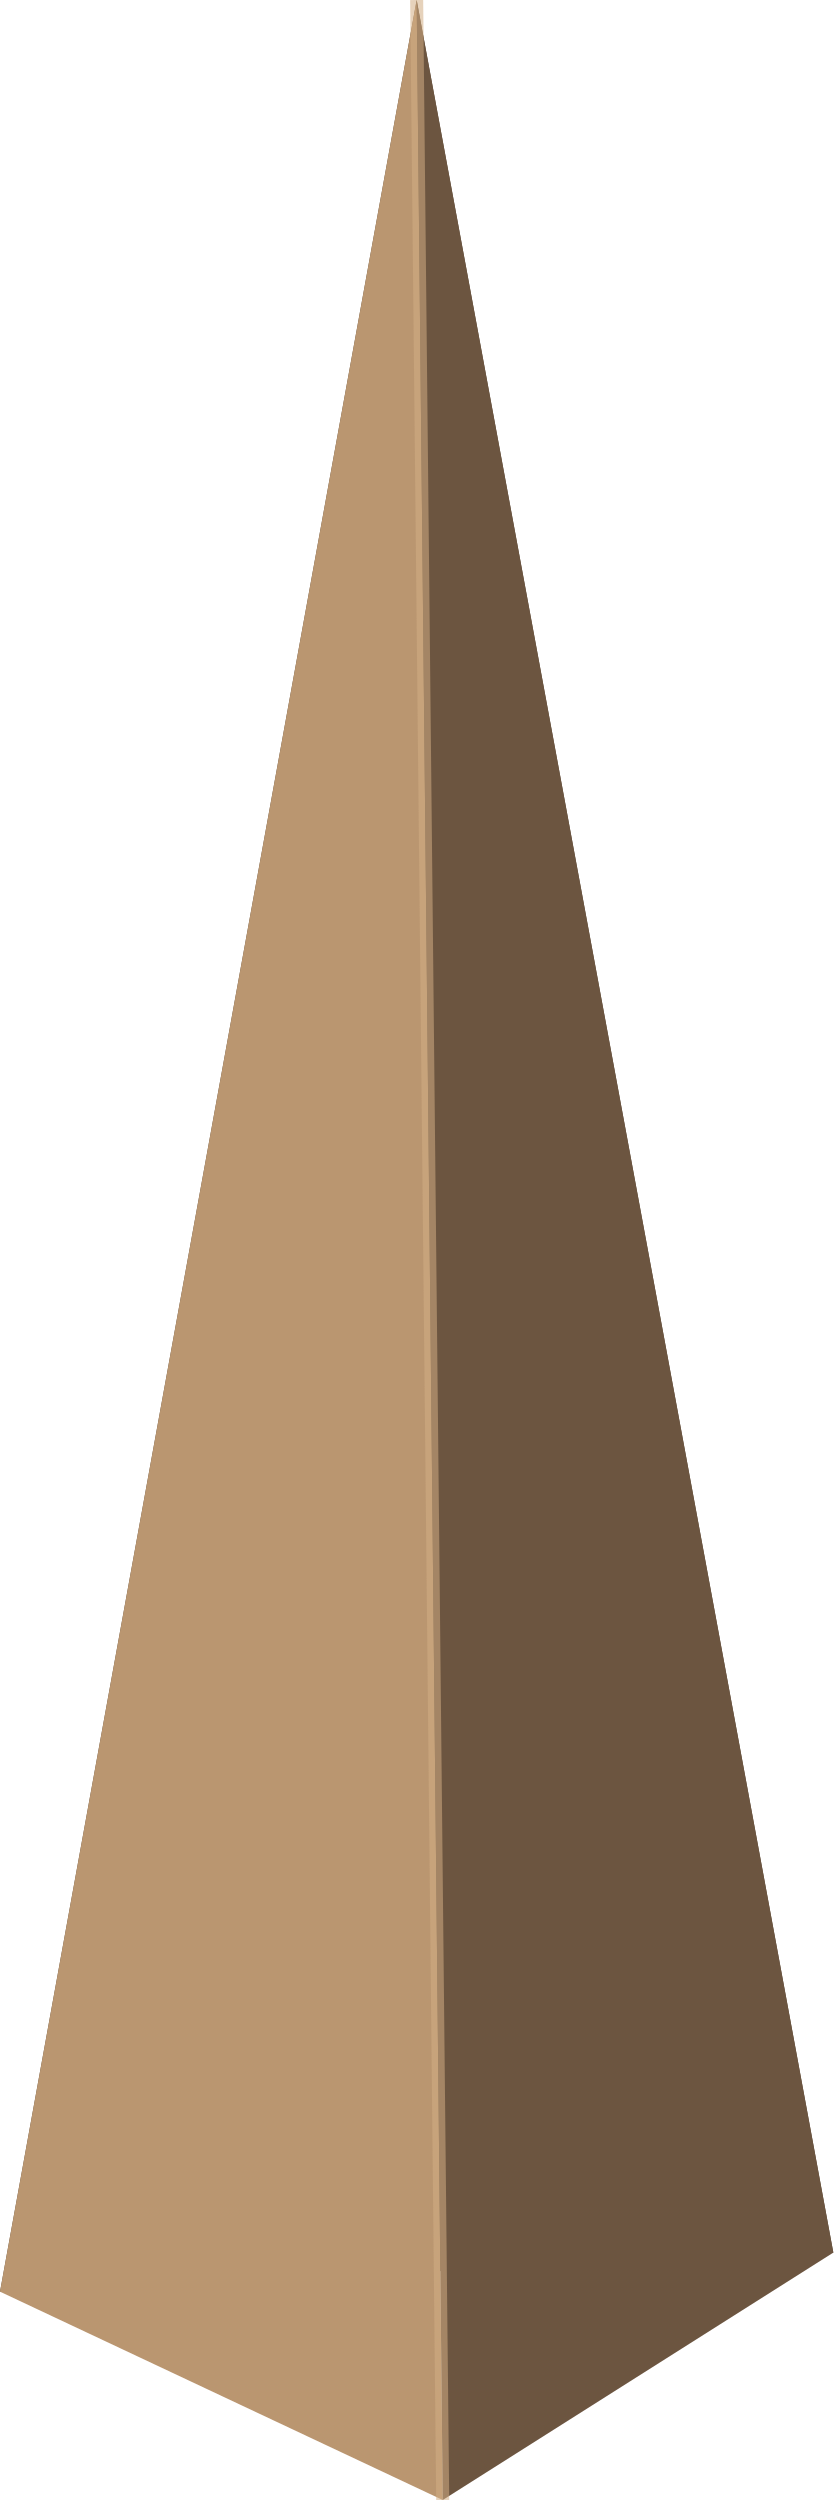
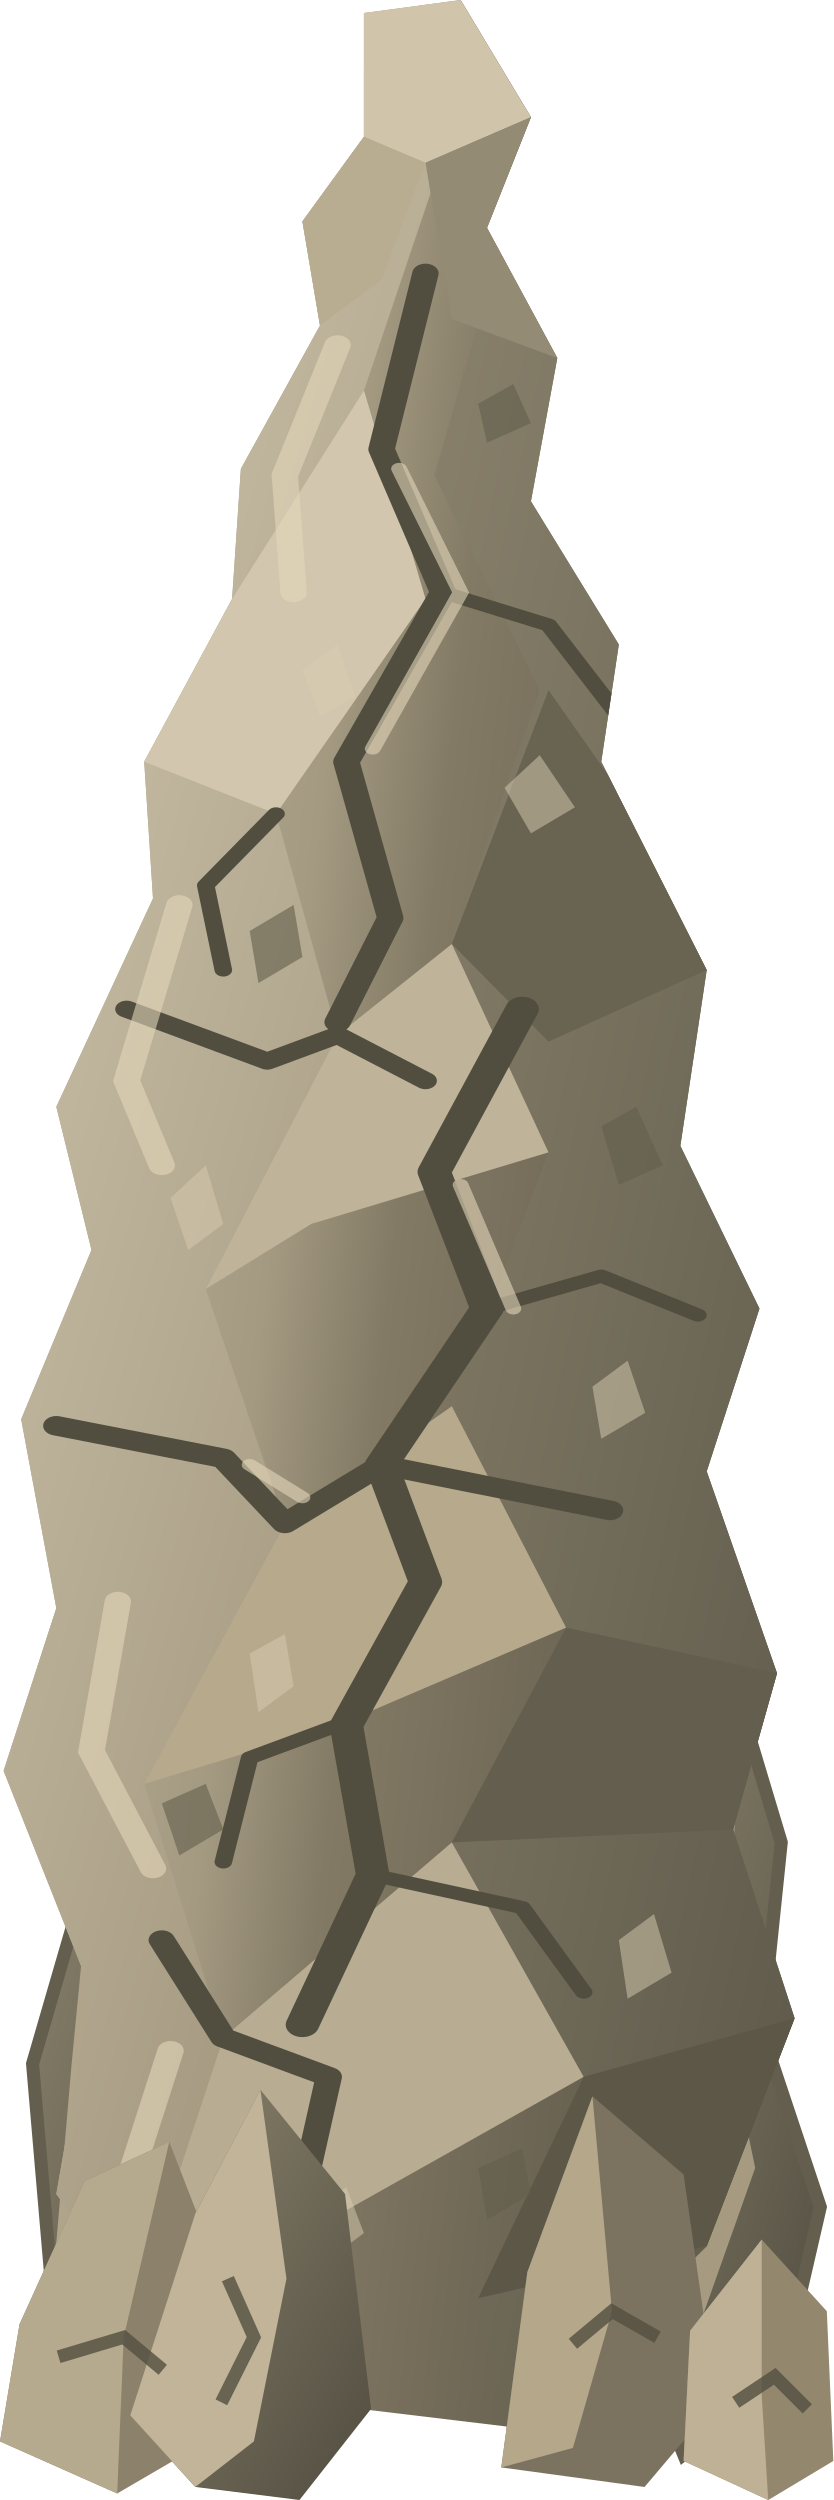
<svg xmlns="http://www.w3.org/2000/svg" width="128" height="384" viewBox="0 0 128 384">
-   <path d="M64 0 0 352 128 346Z" fill="#594837" />
-   <path d="M64 0 0 352 68 384Z" fill="#ba9670" />
-   <path d="M64 0 68 384 128 346Z" fill="#6c5540" />
-   <path d="M64 0 68 384" stroke="#d1ad83" stroke-width="2" opacity=".55" />
+   <defs>
+     <linearGradient id="stone" x1="0" y1="0" x2="1" y2=".35">
+       <stop stop-color="#c6bda5" />
+       <stop offset=".46" stop-color="#a49a82" />
+       <stop offset=".6" stop-color="#837a65" />
+       <stop offset="1" stop-color="#625c4c" />
+     </linearGradient>
+     <linearGradient id="light" x2=".8" y2="1">
+       <stop stop-color="#ddd4bd" />
+       <stop offset="1" stop-color="#9a8f75" />
+     </linearGradient>
+     <linearGradient id="shade" x2="1" y2="1">
+       <stop stop-color="#8c846e" />
+       <stop offset="1" stop-color="#514d40" />
+     </linearGradient>
+     <path id="main" d="M58 2 69 0 77 18 72 35 80 55 77 77 87 99 85 117 97 149 94 176 103 201 97 226 105 257 100 281 107 310 97 345 76 373 39 367 23 337 27 306 17 272 23 247 19 218 27 192 23 170 34 138 33 117 43 92 44 72 53 50 51 34 58 21Z" />
+     <clipPath id="body">
+       <use href="#main" />
+     </clipPath>
+   </defs>
+   <path d="M8 352 5 317 14 286 25 272 34 291 38 324 33 366 16 375Z" fill="url(#shade)" stroke="#635e4d" stroke-width="2" />
+   <path d="M14 286 25 272 26 321 16 359 8 352 11 317Z" fill="#b0a58b" />
+   <path d="M96 355 94 308 102 275 114 263 120 283 117 312 126 339 120 365 105 377Z" fill="url(#shade)" stroke="#635e4d" stroke-width="2" />
+   <path d="M102 275 114 263 111 309 116 333 105 364 98 353 102 314Z" fill="#a69b80" />
+   <g transform="translate(64 0) scale(1.35 1) translate(-64 0)">
+     <use href="#main" fill="url(#stone)" />
+     <g clip-path="url(#body)">
+       <path d="M58 0 66 28 58 60 65 92 48 125 55 159 40 198 49 234 33 274 42 313 32 354 17 384 0 384 0 0Z" fill="url(#light)" />
+       <path d="M69 0 72 45 66 73 78 106 68 145 79 177 68 216 81 250 68 283 83 319 71 353 76 384 128 384 128 0Z" fill="url(#shade)" />
+       <path d="M43 92 58 60 65 92 48 125 33 117Z" fill="#d2c7ae" />
+       <path d="M55 159 68 145 79 177 52 188 40 198Z" fill="#bfb399" />
+       <path d="M49 234 68 216 81 250 55 265 33 274Z" fill="#b6a98c" />
+       <path d="M42 313 68 283 83 319 54 341 32 354Z" fill="#b8ad93" />
+       <path d="M79 106 92 131 97 149 79 160 68 145Z" fill="#696451" />
+       <path d="M81 250 105 257 100 281 68 283Z" fill="#635e4d" />
+       <path d="M83 319 107 310 97 345 71 353Z" fill="#5c5747" />
+       <g fill="none" stroke="#514e40" stroke-linecap="round" stroke-linejoin="round">
+         <path d="M65 42 60 69 67 91 56 117 61 141 55 157" stroke-width="3" />
+         <path d="M76 155 66 180 72 201 60 225 65 243 56 265 59 288 51 311" stroke-width="3.8" />
+         <path d="M31 155 47 163 55 159 65 166" stroke-width="2.6" />
+         <path d="M23 219 42 224 49 234 60 225 86 232" stroke-width="3" />
+         <path d="M35 298 42 313 54 319 51 337 40 348" stroke-width="3" />
+         <path d="M67 91 79 96 87 110 M72 201 85 196 96 202 M59 288 76 293 83 306" stroke-width="2" />
+         <path d="M48 125 40 136 42 149 M55 265 45 270 42 286" stroke-width="2" />
+       </g>
+       <g fill="none" stroke="#e3d6b9" stroke-linecap="round" opacity=".6">
+         <path d="M55 53 49 73 50 91 M37 139 31 166 35 179 M30 246 27 269 34 287 M36 315 31 336" stroke-width="3" />
+         <path d="M62 72 69 91 59 115 M69 182 75 201 M45 225 51 230" stroke-width="1.8" />
+       </g>
+       <g fill="#d8ccb0" opacity=".5">
+         <path d="M51 103 55 99 57 107 53 110Z M36 184 40 179 42 188 38 192Z M45 254 49 251 50 259 46 263Z M51 340 56 336 58 343 53 348Z" />
+         <path d="M74 121 78 116 82 124 77 128Z M84 213 88 209 90 217 85 221Z M87 298 91 294 93 303 88 307Z" />
+       </g>
+       <g fill="#625f4c" opacity=".6">
+         <path d="M45 143 50 139 51 147 46 151Z M35 277 40 274 42 281 37 285Z M71 333 76 330 77 337 72 341Z" />
+         <path d="M71 62 75 59 77 65 72 68Z M85 173 89 170 92 179 87 182Z" />
+       </g>
+     </g>
+     <path d="M58 2 69 0 77 18 65 25 58 21Z" fill="#d0c5ab" />
+     <path d="M65 25 77 18 72 35 80 55 68 49Z" fill="#938b73" />
+     <path d="M58 21 65 25 60 43 53 50 51 34Z" fill="#b9ad91" />
+   </g>
+   <path d="M3 357 13 335 26 329 33 347 30 376 18 383 0 375Z" fill="#8c826b" />
+   <path d="M3 357 13 335 26 329 19 359 18 383 0 375Z" fill="#b5a98e" />
+   <path d="M20 371 30 340 40 321 53 337 57 370 46 384 30 382Z" fill="url(#shade)" />
+   <path d="M30 340 40 321 44 350 39 375 30 382 20 371Z" fill="#c1b498" />
+   <path d="M77 379 81 349 91 322 105 334 110 369 99 382Z" fill="#7b735f" />
+   <path d="M81 349 91 322 94 355 88 376 77 379Z" fill="#b4a78a" />
+   <path d="M105 378 106 358 117 344 127 355 128 378 118 384Z" fill="#93876d" />
+   <path d="M106 358 117 344 117 368 118 384 105 378Z" fill="#bfb195" />
+   <g fill="none" stroke="#534f40" stroke-width="2" opacity=".8">
+     <path d="M9 362 19 359 25 364 M35 350 39 359 34 369 M88 360 94 355 101 359 M113 369 119 365 124 370" />
+   </g>
</svg>
